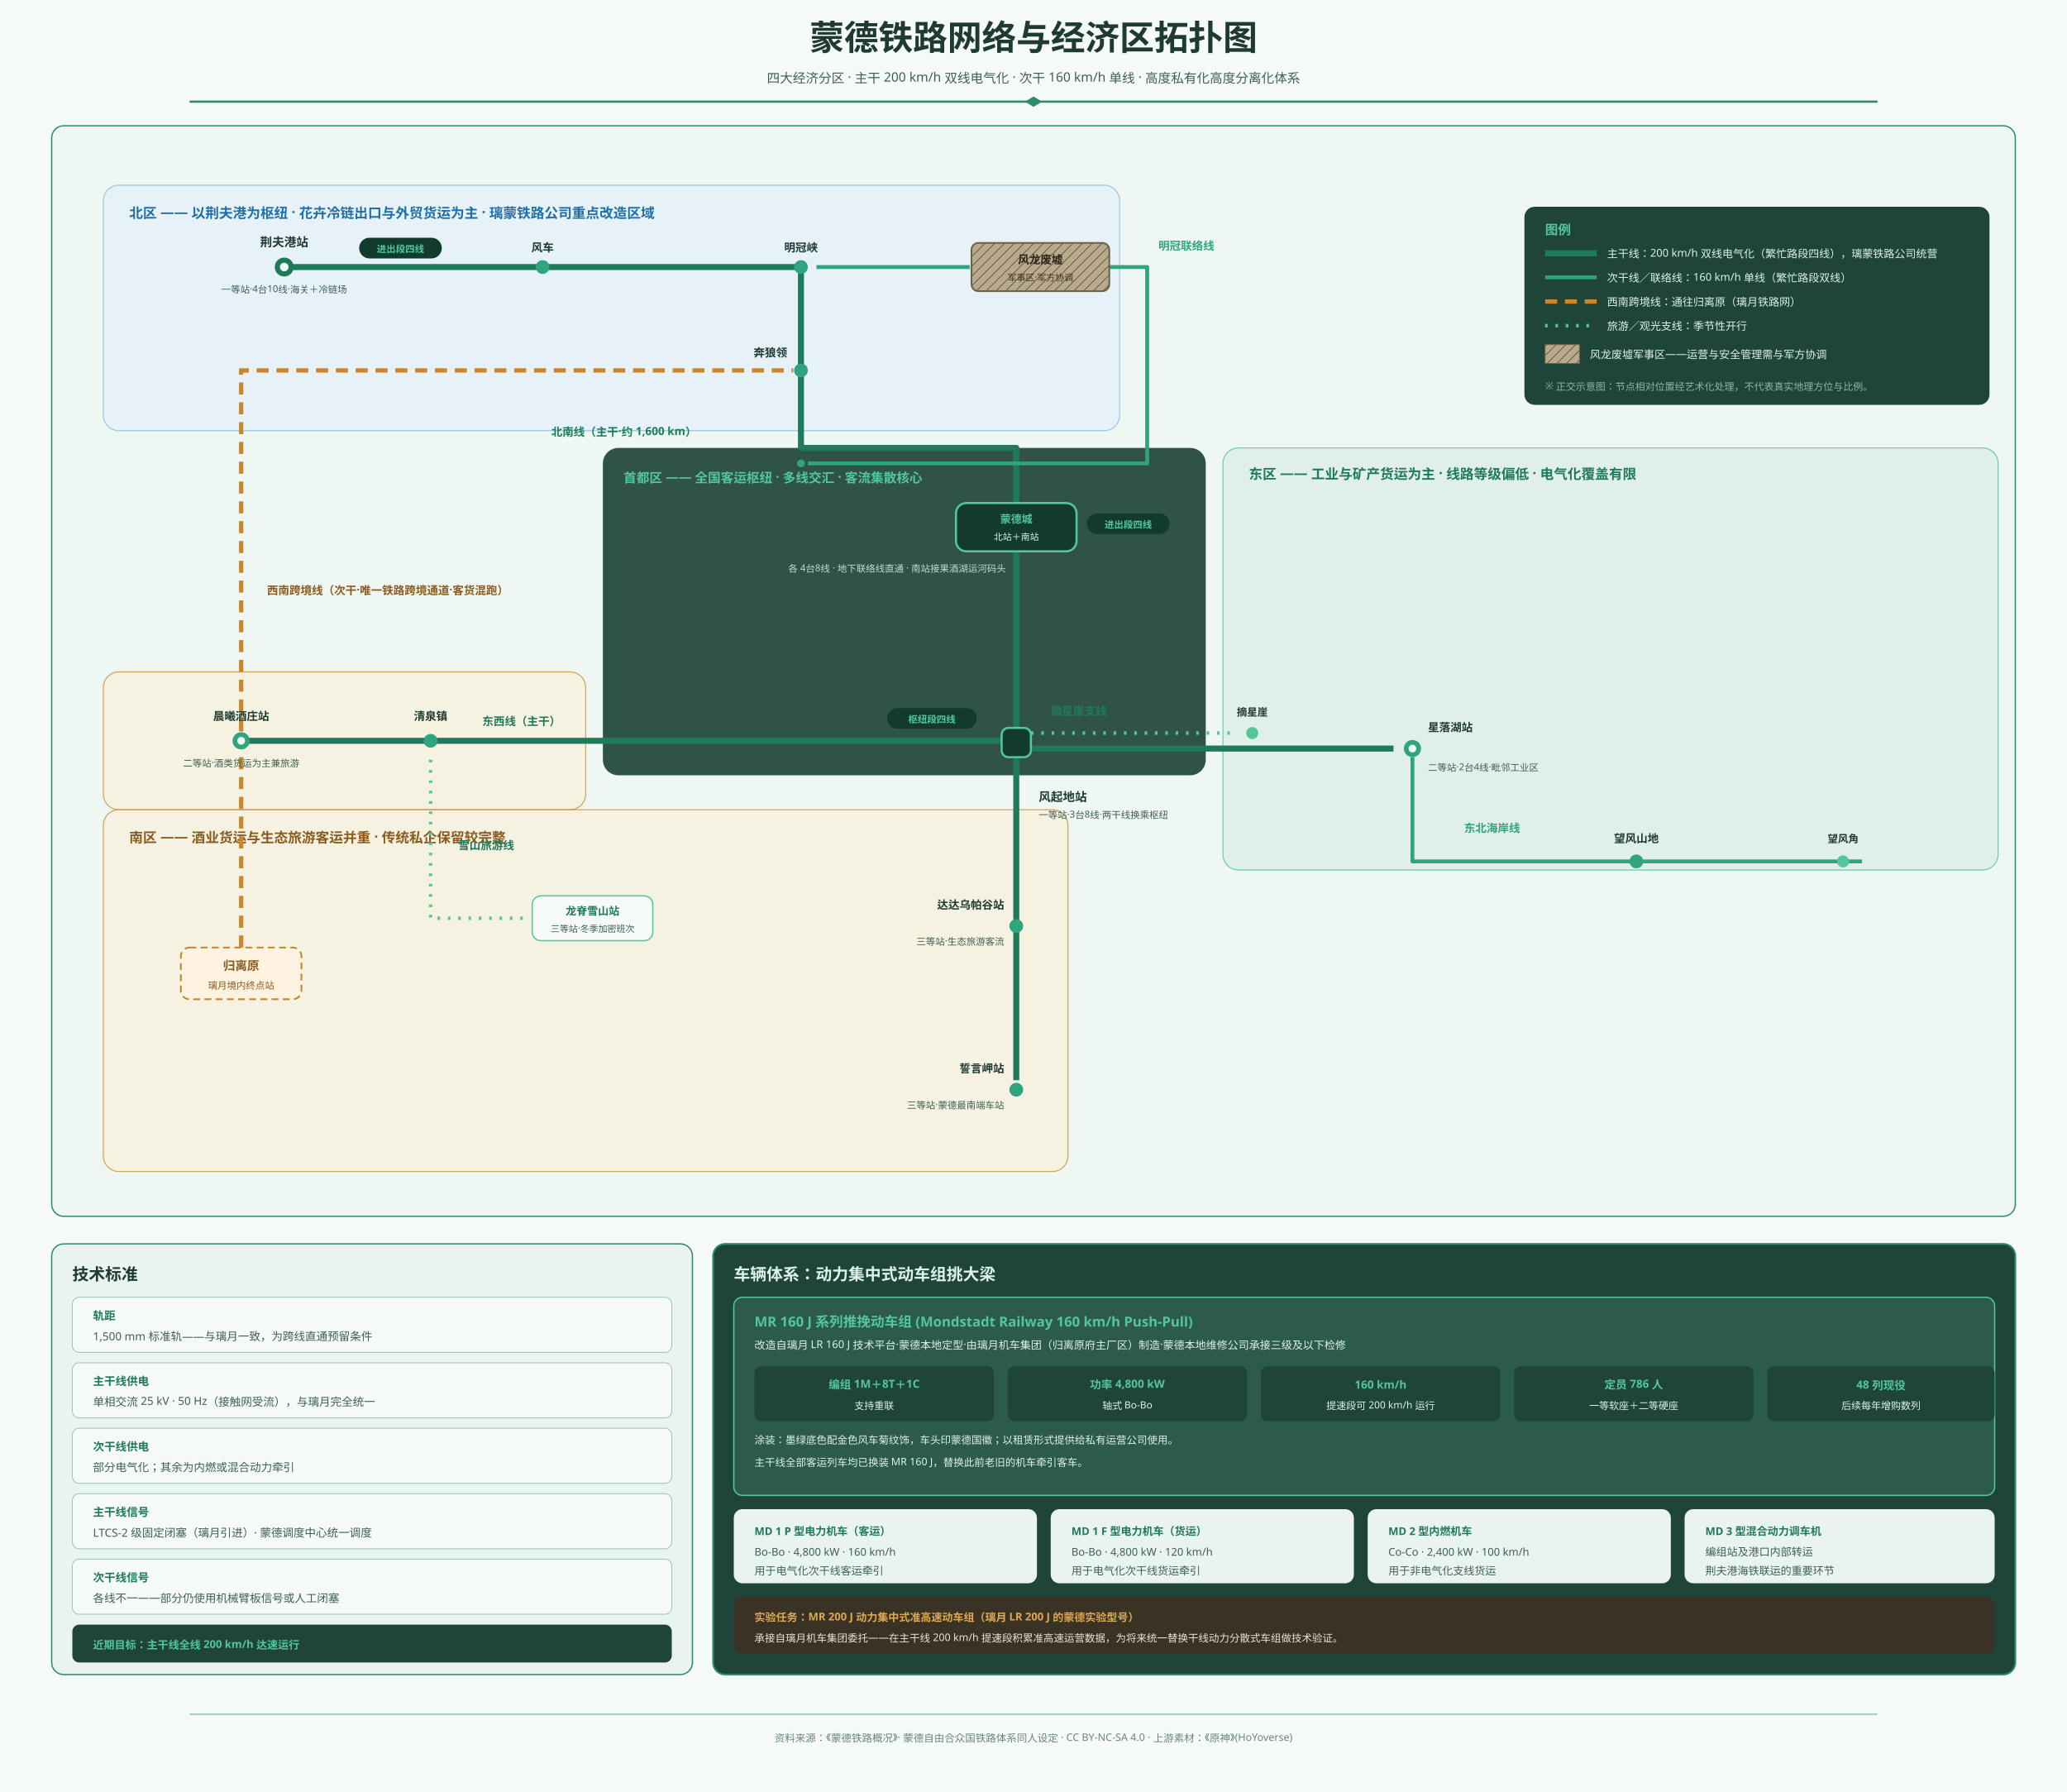
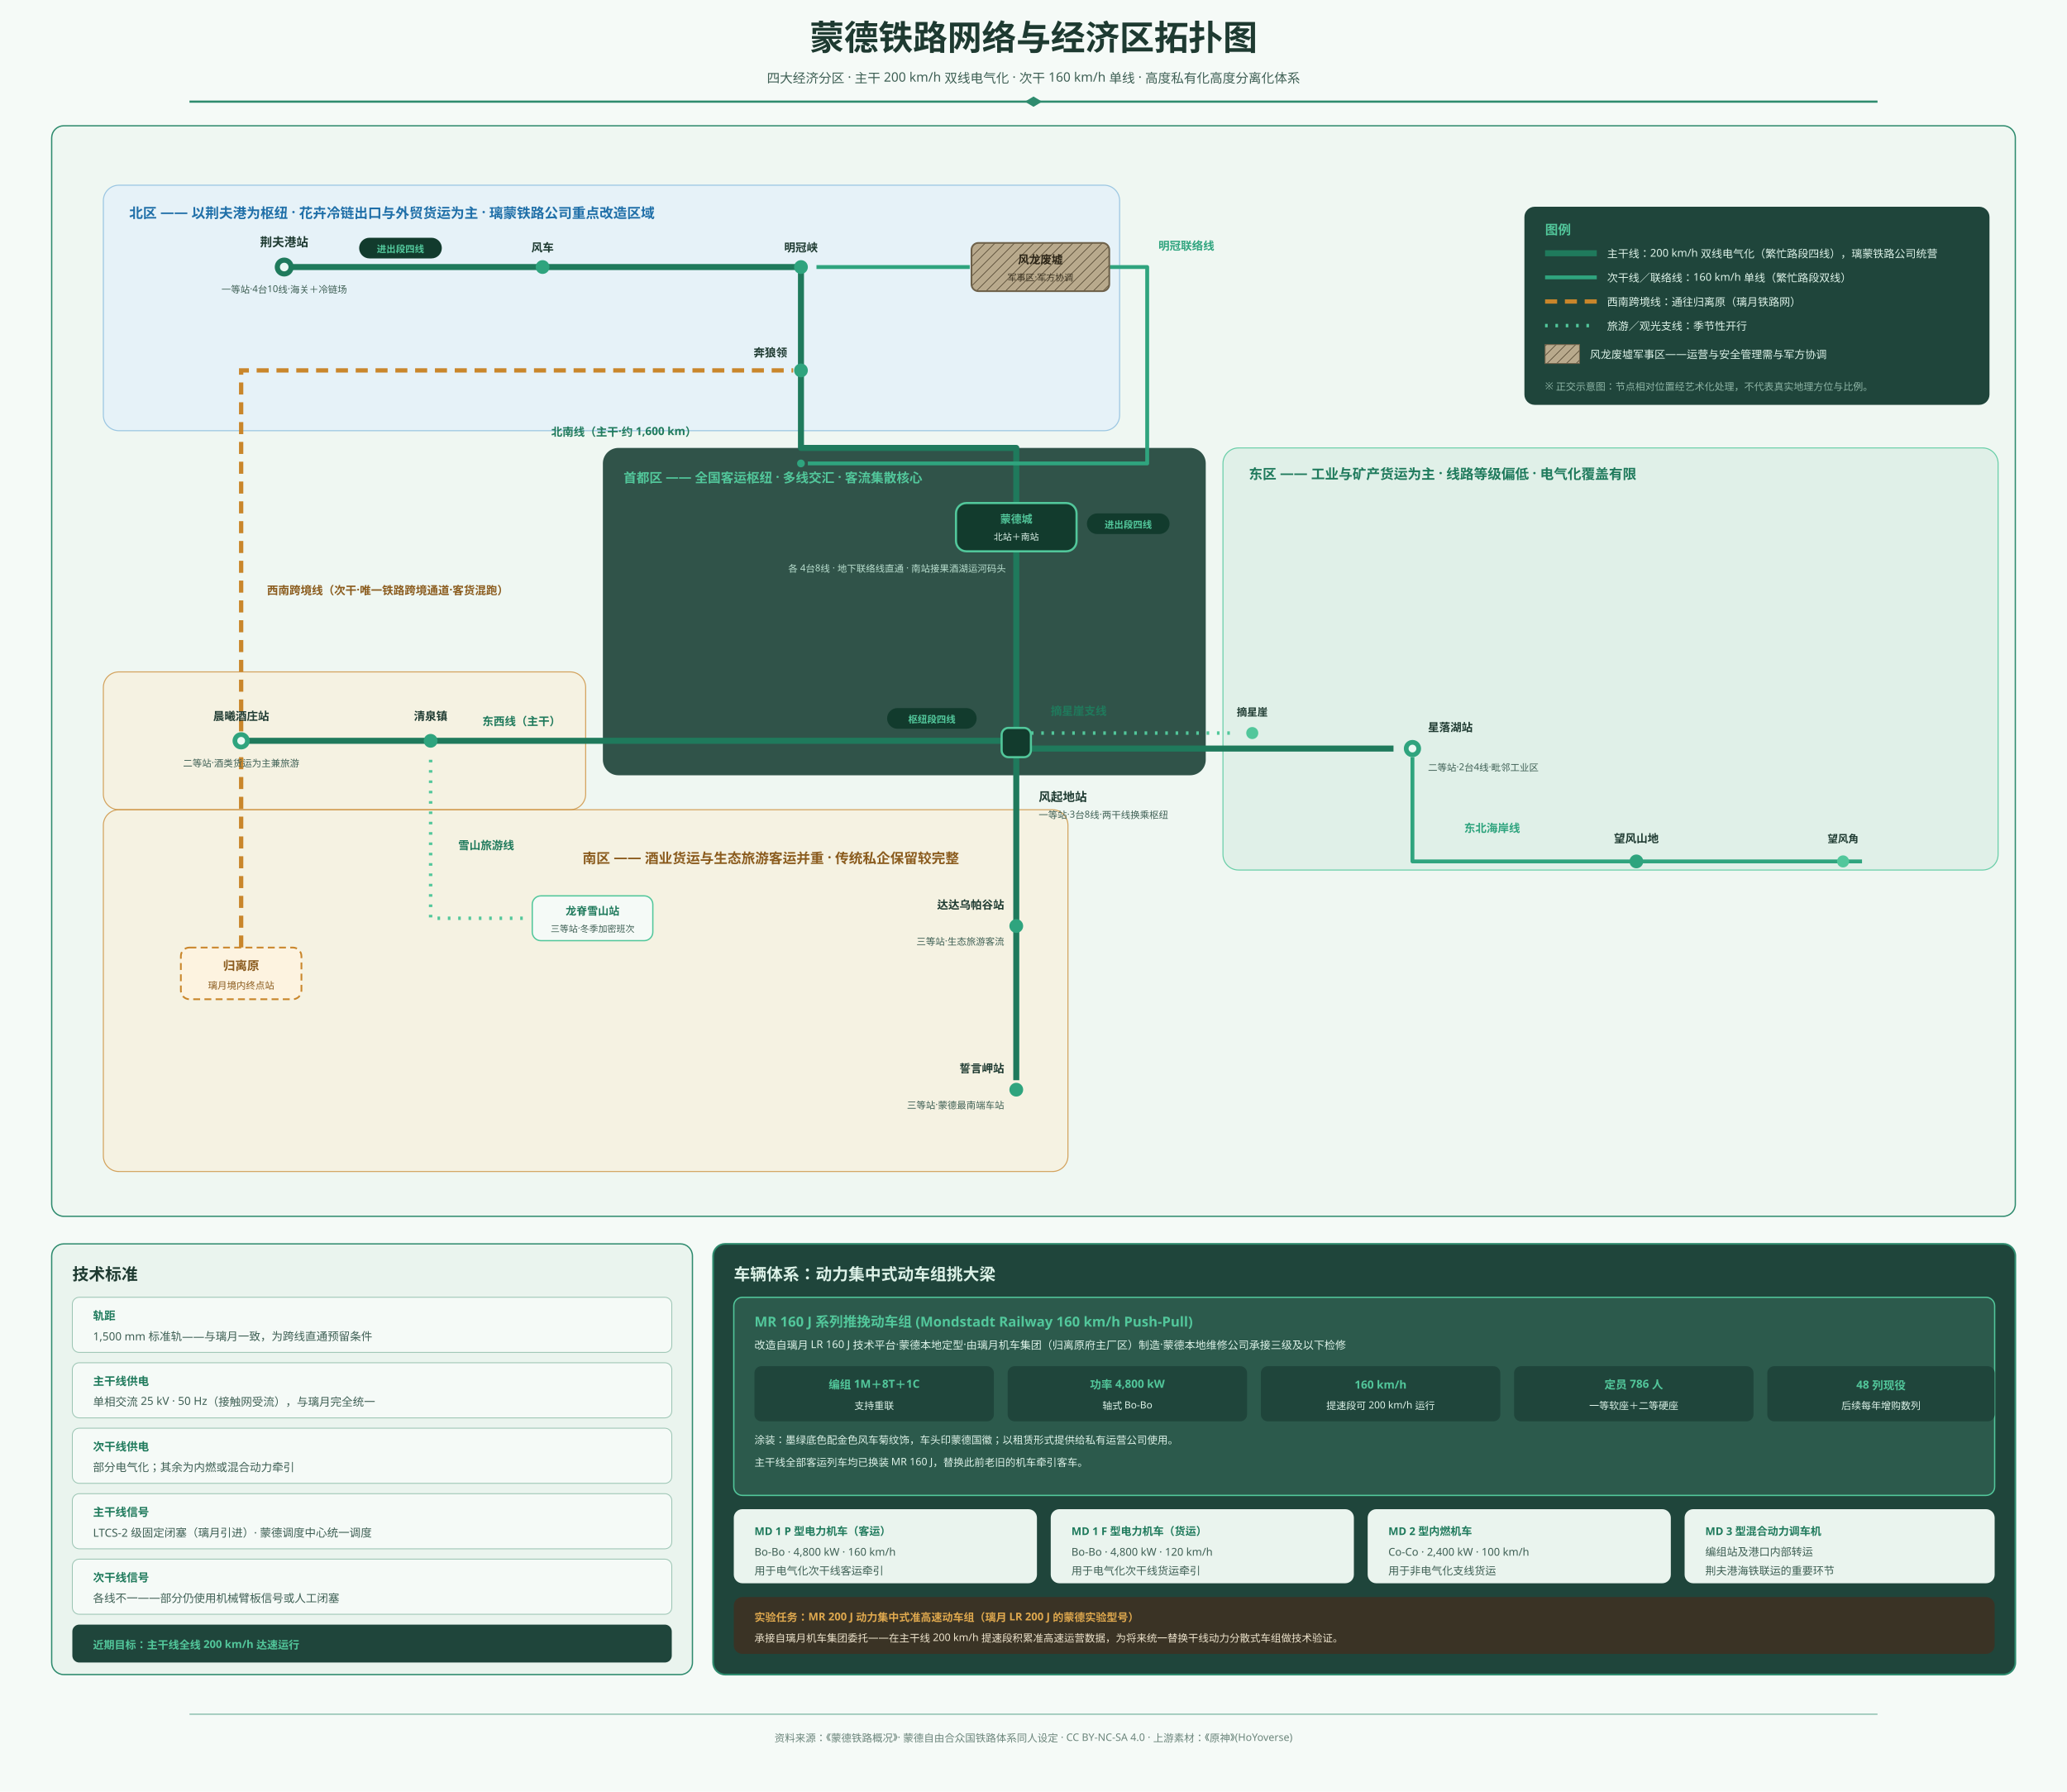
<svg xmlns="http://www.w3.org/2000/svg" viewBox="0 0 2400 2080" font-family="'Microsoft YaHei','PingFang SC','Noto Sans SC',sans-serif">
  <defs>
    <linearGradient id="anemoTop" x1="0" y1="0" x2="0" y2="1">
      <stop offset="0" stop-color="#3BB08A" />
      <stop offset="1" stop-color="#1F7A5C" />
    </linearGradient>
    <pattern id="hatch" width="8" height="8" patternTransform="rotate(45)" patternUnits="userSpaceOnUse">
      <rect width="8" height="8" fill="#B8A98C" />
      <line x1="0" y1="0" x2="0" y2="8" stroke="#6E614A" stroke-width="2" />
    </pattern>
  </defs>
  <rect width="2400" height="2080" fill="#F5FAF7" />
  <text x="1200" y="58" text-anchor="middle" font-size="40" font-weight="700" fill="#1E3A31">蒙德铁路网络与经济区拓扑图</text>
  <text x="1200" y="96" text-anchor="middle" font-size="15" fill="#3E5F54">四大经济分区 · 主干 200 km/h 双线电气化 · 次干 160 km/h 单线 · 高度私有化高度分离化体系</text>
  <line x1="220" y1="118" x2="2180" y2="118" stroke="#2E8B6E" stroke-width="2.5" />
  <polygon points="1200,112 1210,118 1200,124 1190,118" fill="#2E8B6E" />
  <g>
    <rect x="60" y="146" width="2280" height="1266" rx="14" fill="#EFF7F2" stroke="#2E8B6E" stroke-width="1.5" />
    <rect x="120" y="215" width="1180" height="285" rx="18" fill="#E3F0FA" stroke="#7FB6DC" stroke-width="1.2" opacity="0.75" />
    <text x="150" y="253" font-size="16" font-weight="700" fill="#1F6FA8">北区 —— 以荆夫港为枢纽 · 花卉冷链出口与外贸货运为主 · 璃蒙铁路公司重点改造区域</text>
    <rect x="700" y="520" width="700" height="380" rx="18" fill="#1F453B" opacity="0.92" />
    <text x="724" y="560" font-size="15" font-weight="700" fill="#52C79B">首都区 —— 全国客运枢纽 · 多线交汇 · 客流集散核心</text>
    <rect x="120" y="780" width="560" height="160" rx="18" fill="#F7F0DC" stroke="#C9862B" stroke-width="1.2" opacity="0.75" />
    <rect x="120" y="940" width="1120" height="420" rx="18" fill="#F7F0DC" stroke="#C9862B" stroke-width="1.2" opacity="0.75" />
-     <text x="150" y="978" font-size="16" font-weight="700" fill="#8A5B1D">南区 —— 酒业货运与生态旅游客运并重 · 传统私企保留较完整</text>
+     <text x="895" y="1002" text-anchor="middle" font-size="16" font-weight="700" fill="#8A5B1D">南区 —— 酒业货运与生态旅游客运并重 · 传统私企保留较完整</text>
    <rect x="1420" y="520" width="900" height="490" rx="18" fill="#DDEEE6" stroke="#52C79B" stroke-width="1.2" opacity="0.85" />
    <text x="1450" y="556" font-size="16" font-weight="700" fill="#1F7A5C">东区 —— 工业与矿产货运为主 · 线路等级偏低 · 电气化覆盖有限</text>
    <polyline points="330,310 930,310" fill="none" stroke="#1F7A5C" stroke-width="7" />
    <polyline points="930,310 930,520 1180,520 1180,1254" fill="none" stroke="#1F7A5C" stroke-width="7" stroke-linejoin="round" />
    <polyline points="280,860 1169,860" fill="none" stroke="#1F7A5C" stroke-width="7" />
    <polyline points="1191,869 1618,869" fill="none" stroke="#1F7A5C" stroke-width="7" />
    <polyline points="280,1100 280,871" fill="none" stroke="#C9862B" stroke-width="5" stroke-dasharray="14 9" />
    <polyline points="280,849 280,430 921,430" fill="none" stroke="#C9862B" stroke-width="5" stroke-dasharray="14 9" />
    <polyline points="500,882 500,1066 616,1066" fill="none" stroke="#52C79B" stroke-width="4" stroke-dasharray="3 9" />
    <polyline points="948,310 1126,310" fill="none" stroke="#2FA47E" stroke-width="4.5" />
    <polyline points="1288,310 1332,310 1332,538 938,538" fill="none" stroke="#2FA47E" stroke-width="4.5" stroke-linejoin="round" />
    <circle cx="930" cy="538" r="4.5" fill="#2FA47E" />
    <polyline points="1197,851 1436,851" fill="none" stroke="#52C79B" stroke-width="4" stroke-dasharray="3 9" />
    <polyline points="1640,879 1640,1000 2162,1000" fill="none" stroke="#2FA47E" stroke-width="4.5" stroke-linejoin="round" />
    <g font-size="11" font-weight="700">
      <rect x="417" y="276" width="96" height="24" rx="12" fill="#123B2D" />
      <text x="465" y="293" text-anchor="middle" fill="#52C79B">进出段四线</text>
      <rect x="1262" y="596" width="96" height="24" rx="12" fill="#123B2D" />
      <text x="1310" y="613" text-anchor="middle" fill="#52C79B">进出段四线</text>
      <rect x="1030" y="822" width="104" height="24" rx="12" fill="#123B2D" />
      <text x="1082" y="839" text-anchor="middle" fill="#52C79B">枢纽段四线</text>
    </g>
    <g font-size="13" font-weight="700">
      <text x="640" y="506" fill="#1F7A5C">北南线（主干·约 1,600 km）</text>
      <text x="560" y="842" fill="#1F7A5C">东西线（主干）</text>
      <text x="310" y="690" fill="#8A5B1D">西南跨境线（次干·唯一铁路跨境通道·客货混跑）</text>
      <text x="532" y="986" fill="#1F7A5C">雪山旅游线</text>
      <text x="1345" y="290" fill="#2FA47E">明冠联络线</text>
      <text x="1220" y="830" fill="#1F7A5C">摘星崖支线</text>
      <text x="1700" y="966" fill="#2FA47E">东北海岸线</text>
    </g>
    <g>
      <circle cx="330" cy="310" r="11" fill="#1F7A5C" />
      <circle cx="330" cy="310" r="5" fill="#EAF9F3" />
      <text x="330" y="286" text-anchor="middle" font-size="14" font-weight="700" fill="#1E3A31">荆夫港站</text>
      <text x="330" y="340" text-anchor="middle" font-size="11" fill="#3E5F54">一等站·4台10线·海关＋冷链场</text>
      <circle cx="630" cy="310" r="8" fill="#2FA47E" />
      <text x="630" y="292" text-anchor="middle" font-size="13" font-weight="600" fill="#1E3A31">风车</text>
      <circle cx="930" cy="310" r="8" fill="#2FA47E" />
      <text x="930" y="292" text-anchor="middle" font-size="13" font-weight="600" fill="#1E3A31">明冠峡</text>
      <rect x="1128" y="282" width="160" height="56" rx="8" fill="url(#hatch)" stroke="#6E614A" stroke-width="2" />
      <text x="1208" y="306" text-anchor="middle" font-size="13" font-weight="700" fill="#2B2416">风龙废墟</text>
      <text x="1208" y="326" text-anchor="middle" font-size="10.5" fill="#3D3524">军事区·军方协调</text>
      <circle cx="930" cy="430" r="8" fill="#2FA47E" />
      <text x="914" y="414" text-anchor="end" font-size="13" font-weight="600" fill="#1E3A31">奔狼领</text>
      <rect x="1110" y="584" width="140" height="56" rx="12" fill="#123B2D" stroke="#52C79B" stroke-width="2.5" />
      <text x="1180" y="607" text-anchor="middle" font-size="12.5" font-weight="700" fill="#52C79B">蒙德城</text>
      <text x="1180" y="627" text-anchor="middle" font-size="10.5" fill="#DDF2E8">北站＋南站</text>
      <text x="1168" y="664" text-anchor="end" font-size="11" fill="#B9DFCF">各 4台8线 · 地下联络线直通 · 南站接果酒湖运河码头</text>
      <rect x="1163" y="845" width="34" height="34" rx="8" fill="#123B2D" stroke="#52C79B" stroke-width="2.5" />
      <text x="1206" y="930" font-size="14" font-weight="700" fill="#1E3A31">风起地站</text>
      <text x="1206" y="950" font-size="11" fill="#3E5F54">一等站·3台8线·两干线换乘枢纽</text>
      <circle cx="1454" cy="851" r="7" fill="#52C79B" />
      <text x="1454" y="831" text-anchor="middle" font-size="12" font-weight="600" fill="#1E3A31">摘星崖</text>
      <circle cx="1640" cy="869" r="10" fill="#2FA47E" />
      <circle cx="1640" cy="869" r="4.5" fill="#EAF9F3" />
      <text x="1658" y="849" font-size="13" font-weight="700" fill="#1E3A31">星落湖站</text>
      <text x="1658" y="895" font-size="11" fill="#3E5F54">二等站·2台4线·毗邻工业区</text>
      <circle cx="1900" cy="1000" r="8" fill="#2FA47E" />
      <text x="1900" y="978" text-anchor="middle" font-size="13" font-weight="600" fill="#1E3A31">望风山地</text>
      <circle cx="2140" cy="1000" r="7" fill="#52C79B" />
      <text x="2140" y="978" text-anchor="middle" font-size="12" font-weight="600" fill="#1E3A31">望风角</text>
      <circle cx="1180" cy="1075" r="8" fill="#2FA47E" />
      <text x="1166" y="1055" text-anchor="end" font-size="13" font-weight="600" fill="#1E3A31">达达乌帕谷站</text>
      <text x="1166" y="1097" text-anchor="end" font-size="11" fill="#3E5F54">三等站·生态旅游客流</text>
      <circle cx="1180" cy="1265" r="8" fill="#2FA47E" />
      <text x="1166" y="1245" text-anchor="end" font-size="13" font-weight="600" fill="#1E3A31">誓言岬站</text>
      <text x="1166" y="1287" text-anchor="end" font-size="11" fill="#3E5F54">三等站·蒙德最南端车站</text>
      <circle cx="280" cy="860" r="10" fill="#2FA47E" />
      <circle cx="280" cy="860" r="4.5" fill="#EAF9F3" />
      <text x="280" y="836" text-anchor="middle" font-size="13" font-weight="700" fill="#1E3A31">晨曦酒庄站</text>
      <text x="280" y="890" text-anchor="middle" font-size="11" fill="#3E5F54">二等站·酒类货运为主兼旅游</text>
      <circle cx="500" cy="860" r="8" fill="#2FA47E" />
      <text x="500" y="836" text-anchor="middle" font-size="13" font-weight="600" fill="#1E3A31">清泉镇</text>
      <rect x="618" y="1040" width="140" height="52" rx="10" fill="#F5FAF7" stroke="#52C79B" stroke-width="1.5" />
      <text x="688" y="1062" text-anchor="middle" font-size="12.5" font-weight="700" fill="#1F7A5C">龙脊雪山站</text>
      <text x="688" y="1082" text-anchor="middle" font-size="10.5" fill="#3E5F54">三等站·冬季加密班次</text>
      <rect x="210" y="1100" width="140" height="60" rx="10" fill="#FDF3E0" stroke="#C9862B" stroke-width="2" stroke-dasharray="8 5" />
      <text x="280" y="1126" text-anchor="middle" font-size="14" font-weight="700" fill="#8A5B1D">归离原</text>
      <text x="280" y="1148" text-anchor="middle" font-size="11" fill="#8A5B1D">璃月境内终点站</text>
    </g>
    <rect x="1770" y="240" width="540" height="230" rx="12" fill="#1F453B" />
    <text x="1794" y="272" font-size="15" font-weight="700" fill="#52C79B">图例</text>
    <line x1="1794" y1="294" x2="1854" y2="294" stroke="#1F7A5C" stroke-width="7" />
    <text x="1866" y="299" font-size="12.5" fill="#DDF2E8">主干线：200 km/h 双线电气化（繁忙路段四线），璃蒙铁路公司统营</text>
    <line x1="1794" y1="322" x2="1854" y2="322" stroke="#2FA47E" stroke-width="4.5" />
    <text x="1866" y="327" font-size="12.5" fill="#DDF2E8">次干线／联络线：160 km/h 单线（繁忙路段双线）</text>
    <line x1="1794" y1="350" x2="1854" y2="350" stroke="#C9862B" stroke-width="5" stroke-dasharray="14 9" />
    <text x="1866" y="355" font-size="12.5" fill="#DDF2E8">西南跨境线：通往归离原（璃月铁路网）</text>
    <line x1="1794" y1="378" x2="1854" y2="378" stroke="#52C79B" stroke-width="4" stroke-dasharray="3 9" />
    <text x="1866" y="383" font-size="12.5" fill="#DDF2E8">旅游／观光支线：季节性开行</text>
    <rect x="1794" y="400" width="40" height="22" fill="url(#hatch)" stroke="#6E614A" />
    <text x="1846" y="416" font-size="12.5" fill="#DDF2E8">风龙废墟军事区——运营与安全管理需与军方协调</text>
    <text x="1794" y="452" font-size="11.5" fill="#8FB5A6">※ 正交示意图：节点相对位置经艺术化处理，不代表真实地理方位与比例。</text>
  </g>
  <g>
    <rect x="60" y="1444" width="744" height="500" rx="14" fill="#EAF4EE" stroke="#2E8B6E" stroke-width="1.5" />
    <text x="84" y="1486" font-size="19" font-weight="700" fill="#1E3A31">技术标准</text>
    <g font-size="13" fill="#3E5F54">
      <rect x="84" y="1506" width="696" height="64" rx="8" fill="#F5FAF7" stroke="#9CC5B4" />
      <text x="108" y="1532" font-weight="700" fill="#1F7A5C">轨距</text>
      <text x="108" y="1556">1,500 mm 标准轨——与璃月一致，为跨线直通预留条件</text>
      <rect x="84" y="1582" width="696" height="64" rx="8" fill="#F5FAF7" stroke="#9CC5B4" />
      <text x="108" y="1608" font-weight="700" fill="#1F7A5C">主干线供电</text>
      <text x="108" y="1632">单相交流 25 kV · 50 Hz（接触网受流），与璃月完全统一</text>
      <rect x="84" y="1658" width="696" height="64" rx="8" fill="#F5FAF7" stroke="#9CC5B4" />
      <text x="108" y="1684" font-weight="700" fill="#1F7A5C">次干线供电</text>
      <text x="108" y="1708">部分电气化；其余为内燃或混合动力牵引</text>
      <rect x="84" y="1734" width="696" height="64" rx="8" fill="#F5FAF7" stroke="#9CC5B4" />
      <text x="108" y="1760" font-weight="700" fill="#1F7A5C">主干线信号</text>
      <text x="108" y="1784">LTCS-2 级固定闭塞（璃月引进）· 蒙德调度中心统一调度</text>
      <rect x="84" y="1810" width="696" height="64" rx="8" fill="#F5FAF7" stroke="#9CC5B4" />
      <text x="108" y="1836" font-weight="700" fill="#1F7A5C">次干线信号</text>
      <text x="108" y="1860">各线不一——部分仍使用机械臂板信号或人工闭塞</text>
      <rect x="84" y="1886" width="696" height="44" rx="8" fill="#1F453B" />
      <text x="108" y="1914" font-size="12.5" font-weight="700" fill="#52C79B">近期目标：主干线全线 200 km/h 达速运行</text>
    </g>
    <rect x="828" y="1444" width="1512" height="500" rx="14" fill="#1F453B" stroke="#2E8B6E" stroke-width="2" />
    <text x="852" y="1486" font-size="19" font-weight="700" fill="#DDF2E8">车辆体系：动力集中式动车组挑大梁</text>
    <rect x="852" y="1506" width="1464" height="230" rx="10" fill="#2C5A4C" stroke="#52C79B" stroke-width="1.5" />
    <text x="876" y="1540" font-size="16" font-weight="700" fill="#52C79B">MR 160 J 系列推挽动车组 (Mondstadt Railway 160 km/h Push-Pull)</text>
    <text x="876" y="1566" font-size="12.5" fill="#DDF2E8">改造自璃月 LR 160 J 技术平台·蒙德本地定型·由璃月机车集团（归离原府主厂区）制造·蒙德本地维修公司承接三级及以下检修</text>
    <g font-size="13" fill="#DDF2E8">
      <rect x="876" y="1586" width="278" height="64" rx="8" fill="#1F453B" />
      <text x="1015" y="1612" text-anchor="middle" font-weight="700" fill="#52C79B">编组 1M＋8T＋1C</text>
      <text x="1015" y="1636" text-anchor="middle" font-size="11.5">支持重联</text>
      <rect x="1170" y="1586" width="278" height="64" rx="8" fill="#1F453B" />
      <text x="1309" y="1612" text-anchor="middle" font-weight="700" fill="#52C79B">功率 4,800 kW</text>
      <text x="1309" y="1636" text-anchor="middle" font-size="11.5">轴式 Bo-Bo</text>
      <rect x="1464" y="1586" width="278" height="64" rx="8" fill="#1F453B" />
      <text x="1603" y="1612" text-anchor="middle" font-weight="700" fill="#52C79B">160 km/h</text>
      <text x="1603" y="1636" text-anchor="middle" font-size="11.5">提速段可 200 km/h 运行</text>
      <rect x="1758" y="1586" width="278" height="64" rx="8" fill="#1F453B" />
      <text x="1897" y="1612" text-anchor="middle" font-weight="700" fill="#52C79B">定员 786 人</text>
      <text x="1897" y="1636" text-anchor="middle" font-size="11.5">一等软座＋二等硬座</text>
      <rect x="2052" y="1586" width="264" height="64" rx="8" fill="#1F453B" />
      <text x="2184" y="1612" text-anchor="middle" font-weight="700" fill="#52C79B">48 列现役</text>
      <text x="2184" y="1636" text-anchor="middle" font-size="11.5">后续每年增购数列</text>
      <text x="876" y="1676" font-size="12">涂装：墨绿底色配金色风车菊纹饰，车头印蒙德国徽；以租赁形式提供给私有运营公司使用。</text>
      <text x="876" y="1702" font-size="12">主干线全部客运列车均已换装 MR 160 J，替换此前老旧的机车牵引客车。</text>
    </g>
    <g font-size="12.5">
      <rect x="852" y="1752" width="352" height="86" rx="10" fill="#EAF4EE" />
      <text x="876" y="1782" font-weight="700" fill="#1F7A5C">MD 1 P 型电力机车（客运）</text>
      <text x="876" y="1806" fill="#3E5F54">Bo-Bo · 4,800 kW · 160 km/h</text>
      <text x="876" y="1828" fill="#3E5F54">用于电气化次干线客运牵引</text>
      <rect x="1220" y="1752" width="352" height="86" rx="10" fill="#EAF4EE" />
      <text x="1244" y="1782" font-weight="700" fill="#1F7A5C">MD 1 F 型电力机车（货运）</text>
      <text x="1244" y="1806" fill="#3E5F54">Bo-Bo · 4,800 kW · 120 km/h</text>
      <text x="1244" y="1828" fill="#3E5F54">用于电气化次干线货运牵引</text>
      <rect x="1588" y="1752" width="352" height="86" rx="10" fill="#EAF4EE" />
      <text x="1612" y="1782" font-weight="700" fill="#1F7A5C">MD 2 型内燃机车</text>
      <text x="1612" y="1806" fill="#3E5F54">Co-Co · 2,400 kW · 100 km/h</text>
      <text x="1612" y="1828" fill="#3E5F54">用于非电气化支线货运</text>
      <rect x="1956" y="1752" width="360" height="86" rx="10" fill="#EAF4EE" />
      <text x="1980" y="1782" font-weight="700" fill="#1F7A5C">MD 3 型混合动力调车机</text>
      <text x="1980" y="1806" fill="#3E5F54">编组站及港口内部转运</text>
      <text x="1980" y="1828" fill="#3E5F54">荆夫港海铁联运的重要环节</text>
    </g>
    <rect x="852" y="1854" width="1464" height="66" rx="10" fill="#3A3325" />
    <text x="876" y="1882" font-size="12.5" font-weight="700" fill="#E0A94E">实验任务：MR 200 J 动力集中式准高速动车组（璃月 LR 200 J 的蒙德实验型号）</text>
    <text x="876" y="1906" font-size="12" fill="#EDE3CC">承接自璃月机车集团委托——在主干线 200 km/h 提速段积累准高速运营数据，为将来统一替换干线动力分散式车组做技术验证。</text>
  </g>
  <line x1="220" y1="1990" x2="2180" y2="1990" stroke="#2E8B6E" stroke-width="1.5" opacity="0.5" />
  <text x="1200" y="2022" text-anchor="middle" font-size="12" fill="#6B857B">资料来源：《蒙德铁路概况》· 蒙德自由合众国铁路体系同人设定 · CC BY-NC-SA 4.0 · 上游素材：《原神》(HoYoverse)</text>
</svg>
